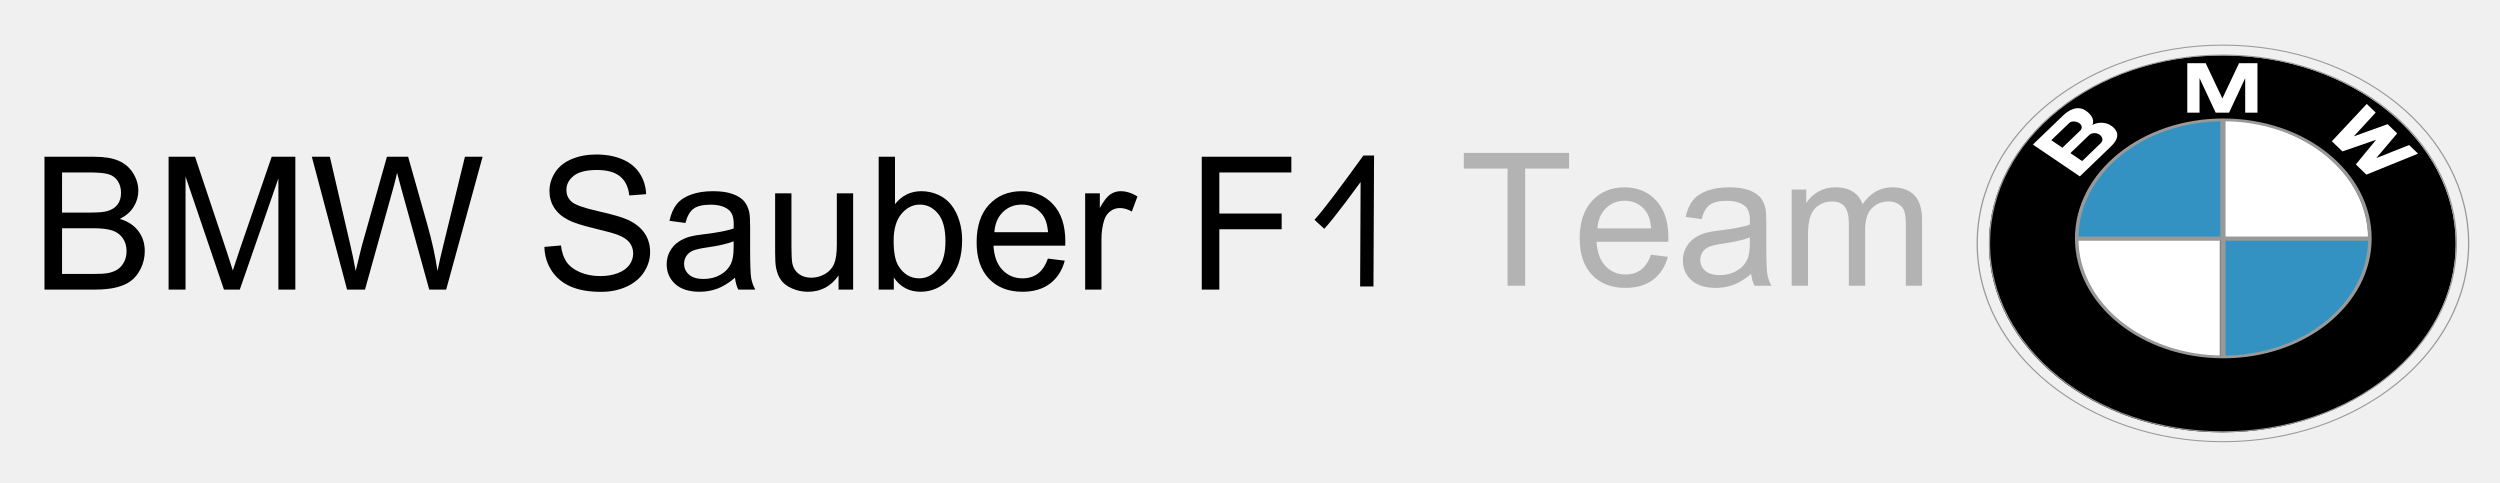
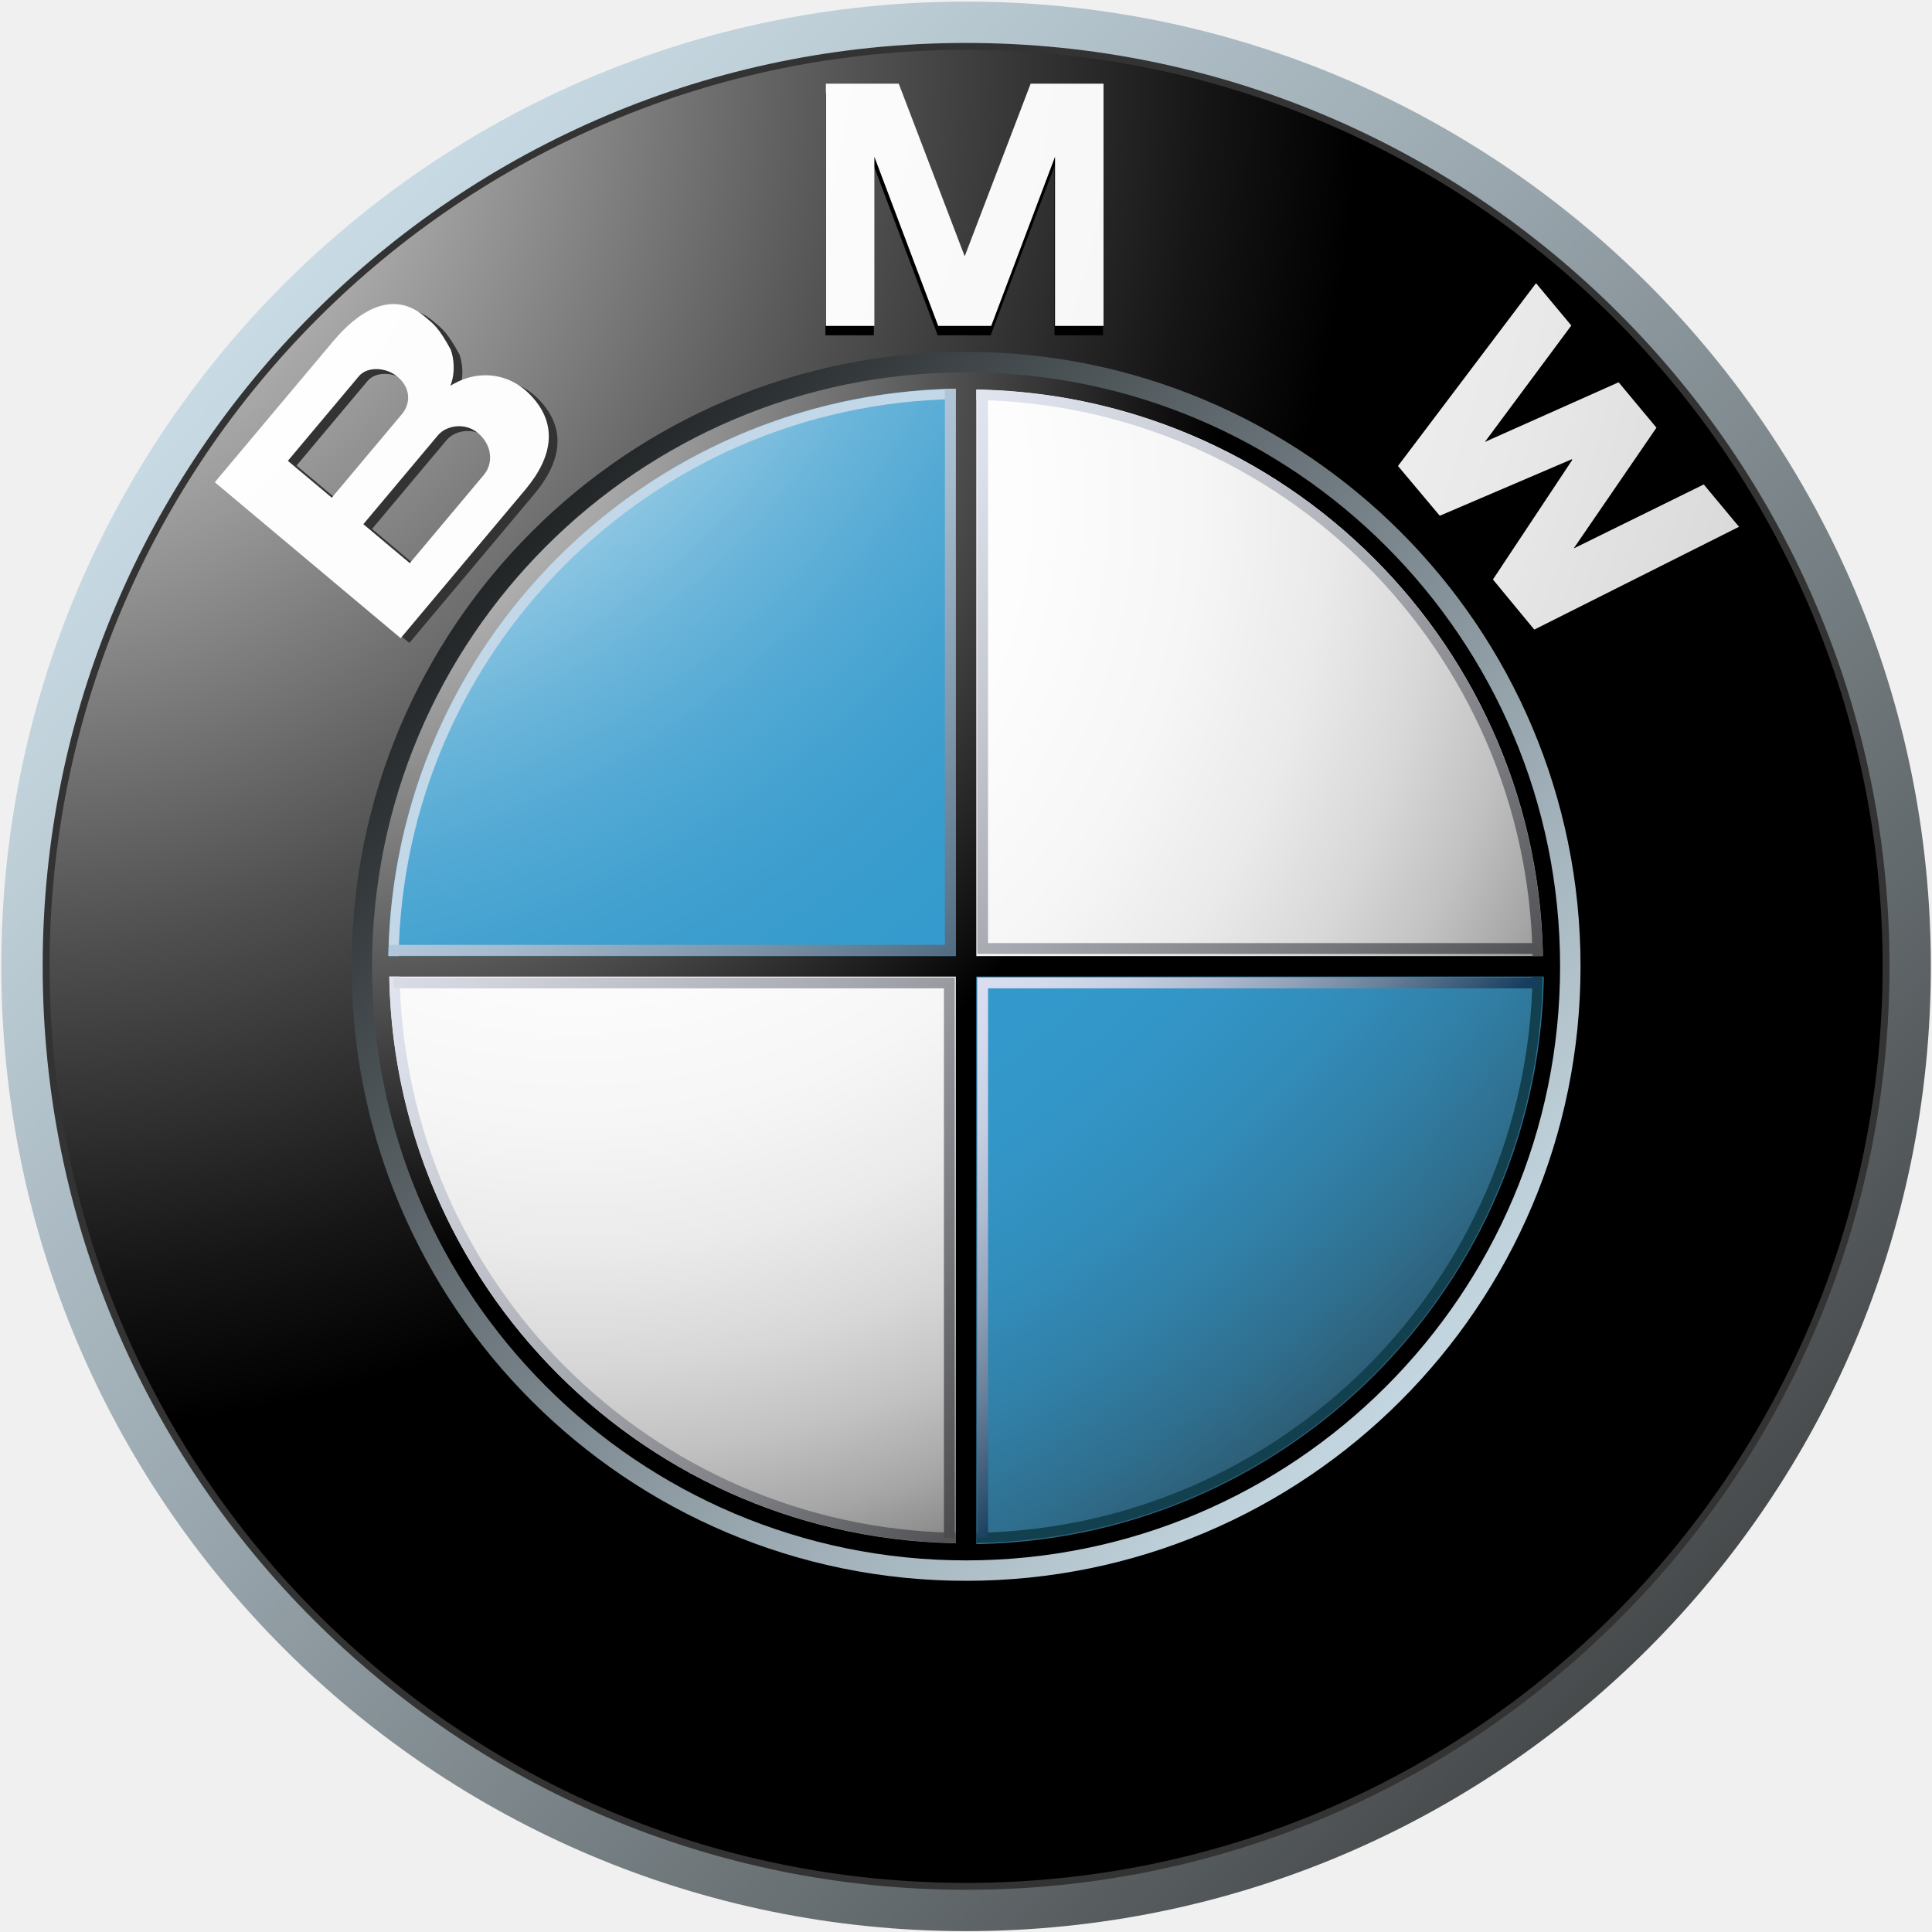
- <svg xmlns="http://www.w3.org/2000/svg" version="1.1" id="Layer_1" width="1295" height="250" viewBox="0 0 1295 250" overflow="visible" enable-background="new 0 0 564.012 564.001" xml:space="preserve" style="overflow:visible">
-   <defs id="defs3375">
-     <radialGradient id="XMLID_24_" cx="96.95" cy="111.318" r="259.673" gradientUnits="userSpaceOnUse">
-       <stop offset="0" style="stop-color:#E6E6E6" id="stop3131" />
-       <stop offset="0.104" style="stop-color:#D6D6D6" id="stop3133" />
-       <stop offset="0.307" style="stop-color:#ADADAD" id="stop3135" />
-       <stop offset="0.588" style="stop-color:#6C6C6C" id="stop3137" />
-       <stop offset="0.933" style="stop-color:#121212" id="stop3139" />
-       <stop offset="1" style="stop-color:#000000" id="stop3141" />
-     </radialGradient>
-     <radialGradient id="XMLID_25_" cx="167.975" cy="146.243" r="377.639" gradientUnits="userSpaceOnUse">
-       <stop offset="0" style="stop-color:#FFFFFF" id="stop3146" />
-       <stop offset="0.344" style="stop-color:#FDFDFD" id="stop3148" />
-       <stop offset="0.481" style="stop-color:#F6F6F6" id="stop3150" />
-       <stop offset="0.582" style="stop-color:#EAEAEA" id="stop3152" />
-       <stop offset="0.665" style="stop-color:#D8D8D8" id="stop3154" />
-       <stop offset="0.737" style="stop-color:#C2C2C2" id="stop3156" />
-       <stop offset="0.802" style="stop-color:#A6A6A6" id="stop3158" />
-       <stop offset="0.86" style="stop-color:#848484" id="stop3160" />
-       <stop offset="0.913" style="stop-color:#5F5F5F" id="stop3162" />
-       <stop offset="0.949" style="stop-color:#404040" id="stop3164" />
-       <stop offset="0.957" style="stop-color:#404040" id="stop3166" />
-       <stop offset="1" style="stop-color:#404040" id="stop3168" />
-       <stop offset="1" style="stop-color:#000000" id="stop3170" />
-     </radialGradient>
-     <radialGradient id="XMLID_28_" cx="100.497" cy="114.587" r="254.696" gradientUnits="userSpaceOnUse">
-       <stop offset="0" style="stop-color:#E6E6E6" id="stop3247" />
-       <stop offset="0.104" style="stop-color:#D6D6D6" id="stop3249" />
-       <stop offset="0.307" style="stop-color:#ADADAD" id="stop3251" />
-       <stop offset="0.588" style="stop-color:#6C6C6C" id="stop3253" />
-       <stop offset="0.933" style="stop-color:#121212" id="stop3255" />
-       <stop offset="1" style="stop-color:#000000" id="stop3257" />
-     </radialGradient>
-     <linearGradient id="XMLID_29_" gradientUnits="userSpaceOnUse" x1="248.609" y1="50.995" x2="496.988" y2="291.01">
-       <stop offset="0" style="stop-color:#F0F4FF" id="stop3262" />
-       <stop offset="0.109" style="stop-color:#EBEFF9" id="stop3264" />
-       <stop offset="0.247" style="stop-color:#DCE0EA" id="stop3266" />
-       <stop offset="0.403" style="stop-color:#C4C7CF" id="stop3268" />
-       <stop offset="0.57" style="stop-color:#A2A4AB" id="stop3270" />
-       <stop offset="0.747" style="stop-color:#76777C" id="stop3272" />
-       <stop offset="0.929" style="stop-color:#414243" id="stop3274" />
-       <stop offset="1" style="stop-color:#2B2B2B" id="stop3276" />
-     </linearGradient>
-     <linearGradient id="XMLID_30_" gradientUnits="userSpaceOnUse" x1="47.007" y1="253.638" x2="295.389" y2="493.657">
-       <stop offset="0" style="stop-color:#F0F4FF" id="stop3283" />
-       <stop offset="0.109" style="stop-color:#EBEFF9" id="stop3285" />
-       <stop offset="0.247" style="stop-color:#DCE0EA" id="stop3287" />
-       <stop offset="0.403" style="stop-color:#C4C7CF" id="stop3289" />
-       <stop offset="0.57" style="stop-color:#A2A4AB" id="stop3291" />
-       <stop offset="0.747" style="stop-color:#76777C" id="stop3293" />
-       <stop offset="0.929" style="stop-color:#414243" id="stop3295" />
-       <stop offset="1" style="stop-color:#2B2B2B" id="stop3297" />
-     </linearGradient>
-     <linearGradient id="XMLID_31_" gradientUnits="userSpaceOnUse" x1="167.169" y1="168.05" x2="295.966" y2="292.51">
-       <stop offset="0" style="stop-color:#C2D7E8" id="stop3304" />
-       <stop offset="0.134" style="stop-color:#BACFE1" id="stop3306" />
-       <stop offset="0.343" style="stop-color:#A4BACD" id="stop3308" />
-       <stop offset="0.6" style="stop-color:#8098AC" id="stop3310" />
-       <stop offset="0.894" style="stop-color:#4E697F" id="stop3312" />
-       <stop offset="1" style="stop-color:#3A566D" id="stop3314" />
-     </linearGradient>
-     <linearGradient id="XMLID_32_" gradientUnits="userSpaceOnUse" x1="102.664" y1="198.546" x2="348.549" y2="436.152">
-       <stop offset="0" style="stop-color:#F0F4FF" id="stop3319" />
-       <stop offset="0.097" style="stop-color:#E8EBF6" id="stop3321" />
-       <stop offset="0.257" style="stop-color:#D1D4DD" id="stop3323" />
-       <stop offset="0.459" style="stop-color:#ABAEB5" id="stop3325" />
-       <stop offset="0.695" style="stop-color:#78797D" id="stop3327" />
-       <stop offset="0.958" style="stop-color:#363637" id="stop3329" />
-       <stop offset="1" style="stop-color:#2B2B2B" id="stop3331" />
-     </linearGradient>
-     <linearGradient id="XMLID_33_" gradientUnits="userSpaceOnUse" x1="283.897" y1="286.685" x2="370.145" y2="370.029">
-       <stop offset="0" style="stop-color:#D9DEF0" id="stop3336" />
-       <stop offset="0.123" style="stop-color:#D4DAEC" id="stop3338" />
-       <stop offset="0.263" style="stop-color:#C7CFE2" id="stop3340" />
-       <stop offset="0.411" style="stop-color:#B0BCD1" id="stop3342" />
-       <stop offset="0.566" style="stop-color:#90A1B8" id="stop3344" />
-       <stop offset="0.725" style="stop-color:#677F99" id="stop3346" />
-       <stop offset="0.885" style="stop-color:#355674" id="stop3348" />
-       <stop offset="0.972" style="stop-color:#173D5D" id="stop3350" />
-     </linearGradient>
-     <linearGradient id="XMLID_34_" gradientUnits="userSpaceOnUse" x1="195.667" y1="108.37" x2="441.283" y2="345.716">
-       <stop offset="0" style="stop-color:#F0F4FF" id="stop3355" />
-       <stop offset="0.109" style="stop-color:#EBEFF9" id="stop3357" />
-       <stop offset="0.247" style="stop-color:#DCE0EA" id="stop3359" />
-       <stop offset="0.403" style="stop-color:#C4C7CF" id="stop3361" />
-       <stop offset="0.57" style="stop-color:#A2A4AB" id="stop3363" />
-       <stop offset="0.747" style="stop-color:#76777C" id="stop3365" />
-       <stop offset="0.929" style="stop-color:#414243" id="stop3367" />
-       <stop offset="1" style="stop-color:#2B2B2B" id="stop3369" />
-     </linearGradient>
-     <radialGradient gradientUnits="userSpaceOnUse" r="668.807" cy="3.091" cx="57.093" id="XMLID_26_">
-       <stop id="stop3177" style="stop-color:#FFFFFF" offset="0.169" />
-       <stop id="stop3179" style="stop-color:#E0EFF7" offset="0.196" />
-       <stop id="stop3181" style="stop-color:#B2D9EC" offset="0.241" />
-       <stop id="stop3183" style="stop-color:#8BC5E2" offset="0.287" />
-       <stop id="stop3185" style="stop-color:#6BB5DA" offset="0.335" />
-       <stop id="stop3187" style="stop-color:#52A9D4" offset="0.384" />
-       <stop id="stop3189" style="stop-color:#41A0CF" offset="0.436" />
-       <stop id="stop3191" style="stop-color:#369BCD" offset="0.491" />
-       <stop id="stop3193" style="stop-color:#3399CC" offset="0.556" />
-       <stop id="stop3195" style="stop-color:#3396C8" offset="0.606" />
-       <stop id="stop3197" style="stop-color:#328EBC" offset="0.655" />
-       <stop id="stop3199" style="stop-color:#3180A8" offset="0.705" />
-       <stop id="stop3201" style="stop-color:#2F6D8C" offset="0.754" />
-       <stop id="stop3203" style="stop-color:#2D5468" offset="0.803" />
-       <stop id="stop3205" style="stop-color:#2A373D" offset="0.851" />
-       <stop id="stop3207" style="stop-color:#292929" offset="0.871" />
-     </radialGradient>
-     <radialGradient gradientUnits="userSpaceOnUse" r="668.787" cy="3.091" cx="57.093" id="XMLID_27_">
-       <stop id="stop3212" style="stop-color:#FFFFFF" offset="0.169" />
-       <stop id="stop3214" style="stop-color:#E0EFF7" offset="0.196" />
-       <stop id="stop3216" style="stop-color:#B2D9EC" offset="0.241" />
-       <stop id="stop3218" style="stop-color:#8BC5E2" offset="0.287" />
-       <stop id="stop3220" style="stop-color:#6BB5DA" offset="0.335" />
-       <stop id="stop3222" style="stop-color:#52A9D4" offset="0.384" />
-       <stop id="stop3224" style="stop-color:#41A0CF" offset="0.436" />
-       <stop id="stop3226" style="stop-color:#369BCD" offset="0.491" />
-       <stop id="stop3228" style="stop-color:#3399CC" offset="0.556" />
-       <stop id="stop3230" style="stop-color:#3396C8" offset="0.606" />
-       <stop id="stop3232" style="stop-color:#328EBC" offset="0.655" />
-       <stop id="stop3234" style="stop-color:#3180A8" offset="0.705" />
-       <stop id="stop3236" style="stop-color:#2F6D8C" offset="0.754" />
-       <stop id="stop3238" style="stop-color:#2D5468" offset="0.803" />
-       <stop id="stop3240" style="stop-color:#2A373D" offset="0.851" />
-       <stop id="stop3242" style="stop-color:#292929" offset="0.871" />
-     </radialGradient>
-     <linearGradient id="XMLID_18_" gradientUnits="userSpaceOnUse" x1="-41.283" y1="-30.406" x2="557.075" y2="547.805">
-       <stop offset="0" style="stop-color:#DFF4FF" id="stop2991" />
-       <stop offset="0.098" style="stop-color:#D6EAF5" id="stop2993" />
-       <stop offset="0.268" style="stop-color:#BFD0D9" id="stop2995" />
-       <stop offset="0.488" style="stop-color:#98A5AC" id="stop2997" />
-       <stop offset="0.747" style="stop-color:#646B6E" id="stop2999" />
-       <stop offset="1" style="stop-color:#2B2B2B" id="stop3001" />
-     </linearGradient>
-     <radialGradient id="XMLID_19_" cx="-3.515" cy="18.651" r="400.654" gradientUnits="userSpaceOnUse">
-       <stop offset="0" style="stop-color:#FFFFFF" id="stop3008" />
-       <stop offset="0.306" style="stop-color:#A8A8A8" id="stop3010" />
-       <stop offset="0.646" style="stop-color:#4F4F4F" id="stop3012" />
-       <stop offset="0.885" style="stop-color:#161616" id="stop3014" />
-       <stop offset="1" style="stop-color:#000000" id="stop3016" />
-     </radialGradient>
-     <linearGradient id="XMLID_20_" gradientUnits="userSpaceOnUse" x1="-873.568" y1="18.338" x2="-492.475" y2="386.599" gradientTransform="matrix(-1,0,0,-1,-385.6592,499.3066)">
-       <stop offset="0" style="stop-color:#DFF4FF" id="stop3021" />
-       <stop offset="0.086" style="stop-color:#D6EAF5" id="stop3023" />
-       <stop offset="0.233" style="stop-color:#BED0D9" id="stop3025" />
-       <stop offset="0.424" style="stop-color:#96A4AC" id="stop3027" />
-       <stop offset="0.652" style="stop-color:#5F686D" id="stop3029" />
-       <stop offset="0.907" style="stop-color:#1A1D1E" id="stop3031" />
-       <stop offset="1" style="stop-color:#000000" id="stop3033" />
-     </linearGradient>
-     <radialGradient gradientUnits="userSpaceOnUse" r="963.534" cy="-22.434" cx="-75.566" id="XMLID_23_">
-       <stop id="stop3104" style="stop-color:#FFFFFF;fill-opacity:1.0;fill:url(#linearGradient5237)" offset="0" />
-       <stop id="stop3106" style="stop-color:#FDFDFD;fill-opacity:1.0;fill:url(#linearGradient5237)" offset="0.31" />
-       <stop id="stop3108" style="stop-color:#F6F6F6;fill-opacity:1.0;fill:url(#linearGradient5237)" offset="0.451" />
-       <stop id="stop3110" style="stop-color:#E9E9E9;fill-opacity:1.0;fill:url(#linearGradient5237)" offset="0.557" />
-       <stop id="stop3112" style="stop-color:#D7D7D7;fill-opacity:1.0;fill:url(#linearGradient5237)" offset="0.646" />
-       <stop id="stop3114" style="stop-color:#BFBFBF;fill-opacity:1.0;fill:url(#linearGradient5237)" offset="0.724" />
-       <stop id="stop3116" style="stop-color:#A2A2A2;fill-opacity:1.0;fill:url(#linearGradient5237)" offset="0.794" />
-       <stop id="stop3118" style="stop-color:#808080;fill-opacity:1.0;fill:url(#linearGradient5237)" offset="0.859" />
-       <stop id="stop3120" style="stop-color:#575757;fill-opacity:1.0;fill:url(#linearGradient5237)" offset="0.92" />
-       <stop id="stop3122" style="stop-color:#2B2B2B;fill-opacity:1.0;fill:url(#linearGradient5237)" offset="0.975" />
-       <stop id="stop3124" style="stop-color:#141414;fill-opacity:1.0;fill:url(#linearGradient5237)" offset="1" />
-     </radialGradient>
-   </defs>
-   <path style="fill:none;stroke:#000000;stroke-width:6.9;stroke-linecap:butt;stroke-linejoin:miter;stroke-miterlimit:4;stroke-opacity:1;stroke-dasharray:none" d="M 683.441,116.196 C 688.655,110.5 697.982,97.835 708,84 l 0.295,0 -0.295,64.392" id="path3952" />
-   <g id="g5578" transform="matrix(0.4478362,0,0,0.3617074,1026.836,23.93451)">
-     <path style="fill:#000000" id="path3005" d="m 547.545,283.043 c 0,149.063 -120.859,269.918 -269.924,269.918 -149.065,0 -269.912,-120.856 -269.912,-269.918 0,-149.07 120.848,-269.919 269.912,-269.919 149.064,0 269.924,120.849 269.924,269.919 z" />
-     <path style="fill:none;stroke:#999999;stroke-width:1.511;stroke-miterlimit:4;stroke-opacity:1;stroke-dasharray:none" id="path3003" d="m 278.303,-1.544 c -156.962,0 -284.215,127.135 -284.215,283.972 0,156.834 127.253,283.971 284.215,283.971 156.974,0 284.215,-127.136 284.215,-283.971 0,-156.836 -127.241,-283.972 -284.215,-283.972 z m 0,553.742 C 129.181,552.197 8.312,431.418 8.312,282.427 8.312,133.436 129.181,12.651 278.303,12.651 c 149.122,0 270.002,120.785 270.002,269.776 0,148.991 -120.88,269.77 -270.002,269.77 z" />
-     <g id="g5540">
-       <g style="fill:#ffffff;fill-opacity:1;stroke:none" id="g3049" transform="translate(-3.93499,0.3735)">
-         <radialGradient gradientUnits="userSpaceOnUse" r="962.696" cy="-22.151" cx="-75.465" id="XMLID_21_">
-           <stop id="stop3052" style="stop-color:#FFFFFF;fill-opacity:1.0;fill:url(#linearGradient5237)" offset="0" />
-           <stop id="stop3054" style="stop-color:#FDFDFD;fill-opacity:1.0;fill:url(#linearGradient5237)" offset="0.31" />
-           <stop id="stop3056" style="stop-color:#F6F6F6;fill-opacity:1.0;fill:url(#linearGradient5237)" offset="0.451" />
-           <stop id="stop3058" style="stop-color:#E9E9E9;fill-opacity:1.0;fill:url(#linearGradient5237)" offset="0.557" />
-           <stop id="stop3060" style="stop-color:#D7D7D7;fill-opacity:1.0;fill:url(#linearGradient5237)" offset="0.646" />
-           <stop id="stop3062" style="stop-color:#BFBFBF;fill-opacity:1.0;fill:url(#linearGradient5237)" offset="0.724" />
-           <stop id="stop3064" style="stop-color:#A2A2A2;fill-opacity:1.0;fill:url(#linearGradient5237)" offset="0.794" />
-           <stop id="stop3066" style="stop-color:#808080;fill-opacity:1.0;fill:url(#linearGradient5237)" offset="0.859" />
-           <stop id="stop3068" style="stop-color:#575757;fill-opacity:1.0;fill:url(#linearGradient5237)" offset="0.92" />
-           <stop id="stop3070" style="stop-color:#2B2B2B;fill-opacity:1.0;fill:url(#linearGradient5237)" offset="0.975" />
-           <stop id="stop3072" style="stop-color:#141414;fill-opacity:1.0;fill:url(#linearGradient5237)" offset="1" />
-         </radialGradient>
-         <polygon style="fill:#ffffff;fill-opacity:1;stroke:none" id="polygon3074" points="255.201,94.802 255.201,45.353 273.859,94.802 289.35,94.802 308.008,45.353 308.008,94.802 322.178,94.802 322.178,23.981 300.881,23.981 281.512,74.687 281.695,74.687 262.328,23.981 241.031,23.981 241.031,94.802 " />
-       </g>
-       <g style="fill:#ffffff;fill-opacity:1;stroke:none" id="g3076" transform="translate(-3.93499,0.3735)">
-         <radialGradient gradientUnits="userSpaceOnUse" r="962.794" cy="-22.15" cx="-75.515" id="XMLID_22_">
-           <stop id="stop3079" style="stop-color:#FFFFFF;fill-opacity:1.0;fill:url(#linearGradient5237)" offset="0" />
-           <stop id="stop3081" style="stop-color:#FDFDFD;fill-opacity:1.0;fill:url(#linearGradient5237)" offset="0.31" />
-           <stop id="stop3083" style="stop-color:#F6F6F6;fill-opacity:1.0;fill:url(#linearGradient5237)" offset="0.451" />
-           <stop id="stop3085" style="stop-color:#E9E9E9;fill-opacity:1.0;fill:url(#linearGradient5237)" offset="0.557" />
-           <stop id="stop3087" style="stop-color:#D7D7D7;fill-opacity:1.0;fill:url(#linearGradient5237)" offset="0.646" />
-           <stop id="stop3089" style="stop-color:#BFBFBF;fill-opacity:1.0;fill:url(#linearGradient5237)" offset="0.724" />
-           <stop id="stop3091" style="stop-color:#A2A2A2;fill-opacity:1.0;fill:url(#linearGradient5237)" offset="0.794" />
-           <stop id="stop3093" style="stop-color:#808080;fill-opacity:1.0;fill:url(#linearGradient5237)" offset="0.859" />
-           <stop id="stop3095" style="stop-color:#575757;fill-opacity:1.0;fill:url(#linearGradient5237)" offset="0.92" />
-           <stop id="stop3097" style="stop-color:#2B2B2B;fill-opacity:1.0;fill:url(#linearGradient5237)" offset="0.975" />
-           <stop id="stop3099" style="stop-color:#141414;fill-opacity:1.0;fill:url(#linearGradient5237)" offset="1" />
-         </radialGradient>
-         <polygon style="fill:#ffffff;fill-opacity:1;stroke:none" id="polygon3101" points="458.918,94.677 433.652,128.704 472.744,111.267 483.807,124.544 459.607,159.845 497.633,141.136 507.938,153.511 448.098,183.562 436.004,168.915 459.205,133.94 459.068,133.763 420.467,150.286 408.248,135.735 448.604,82.306 " />
-       </g>
-       <path style="fill:#ffffff;fill-opacity:1;stroke:none" id="path3126" d="m 150.108,114.746 c -5.691,-5.537 -14.504,-7.207 -22.766,-2.082 3.085,-8.284 -2.519,-16.042 -7.652,-20.345 -9.512,-7.975 -19.508,-1.166 -26.645,7.361 l -34.572,41.182 54.332,45.582 36.443,-43.432 c 8.319,-9.926 9.614,-19.758 0.86,-28.266 z m -70.281,19.861 20.758,-24.732 c 2.398,-2.869 7.836,-2.754 11.336,0.176 3.844,3.23 3.855,7.805 1.262,10.873 l -20.516,24.459 z m 57.281,4.114 -21.641,25.789 -13.574,-11.389 21.813,-25.996 c 2.467,-2.93 7.951,-3.785 11.658,-0.676 4.199,3.516 4.611,8.848 1.744,12.272 z" />
-     </g>
-     <g id="g5571">
-       <path style="fill:#3392c2;fill-opacity:1" id="path3209" d="m 108.063,274.236 h 168.904 V 105.332 c -93.287,0 -168.904,75.617 -168.904,168.904 z" />
-       <path style="fill:#3392c2;fill-opacity:1" id="path3244" d="m 279.637,276.97 v 168.904 c 93.287,0 168.904,-75.629 168.904,-168.904 h -168.904 z" />
-       <path style="fill:#ffffff;fill-opacity:1;stroke:#999999;stroke-width:1.003;stroke-opacity:1" id="path3244-4" d="M 277.738,275.902 V 105.94 c 93.287,0 168.904,76.103 168.904,169.962 h -168.904 z" />
-       <path style="fill:#ffffff;fill-opacity:1;stroke:#999999;stroke-opacity:1" id="path3244-9" d="M 275.042,274.549 V 444.453 c -91.184,0 -165.096,-76.077 -165.096,-169.904 h 165.096 z" />
-       <polygon points="452.309,279.001 285,279.001 285,111.692 279.012,111.692 279.012,279.001 111.703,279.001 111.703,284.993 279.012,284.993 279.012,452.306 285,452.306 285,284.993 452.309,284.993 " id="polygon3259" style="fill:#999999;stroke:none" transform="translate(-3.65032,-6.433471)" />
-     </g>
-     <path style="fill:none;stroke:#999999;stroke-width:4;stroke-miterlimit:4;stroke-opacity:1;stroke-dasharray:none" id="path3172" d="m 109.156,275.221 c 0,-93.741 75.928,-169.736 169.594,-169.736 93.667,0 169.605,75.996 169.605,169.736 0,93.74 -75.94,169.736 -169.605,169.736 -93.666,0 -169.594,-75.995 -169.594,-169.736 z" />
-   </g>
-   <g style="font-size:96.11px;font-style:normal;font-weight:normal;line-height:125%;letter-spacing:0px;word-spacing:0px;fill:#000000;fill-opacity:1;stroke:none;overflow:visible;font-family:Sans" id="text3347-0" transform="translate(-10,0)">
-     <path d="m 33.039,150 0,-68.797 25.811,0 c 5.256,6.9e-5 9.472,0.696 12.647,2.088 3.175,1.392 5.663,3.535 7.462,6.429 1.799,2.894 2.698,5.921 2.698,9.081 -5.5e-5,2.941 -0.798,5.71 -2.393,8.306 -1.596,2.597 -4.005,4.693 -7.227,6.288 4.161,1.22 7.36,3.301 9.597,6.242 2.237,2.941 3.355,6.414 3.355,10.418 -5.9e-5,3.222 -0.681,6.218 -2.041,8.987 -1.361,2.769 -3.043,4.904 -5.045,6.406 -2.002,1.502 -4.513,2.636 -7.532,3.402 C 67.352,149.617 63.652,150 59.272,150 z m 9.104,-39.889 14.876,0 c 4.036,4e-5 6.93,-0.266 8.682,-0.798 2.315,-0.688 4.059,-1.83 5.233,-3.426 1.173,-1.596 1.76,-3.598 1.76,-6.007 -4.7e-5,-2.284 -0.548,-4.294 -1.643,-6.03 C 69.956,92.113 68.392,90.925 66.359,90.283 64.325,89.642 60.837,89.321 55.894,89.321 l -13.75,0 z m 0,31.771 17.129,0 c 2.941,1e-5 5.006,-0.109 6.195,-0.329 2.096,-0.375 3.848,-1.001 5.256,-1.877 1.408,-0.876 2.565,-2.151 3.473,-3.825 0.907,-1.674 1.361,-3.606 1.361,-5.796 -4.9e-5,-2.565 -0.657,-4.795 -1.971,-6.687 -1.314,-1.893 -3.136,-3.222 -5.467,-3.989 -2.331,-0.766 -5.686,-1.15 -10.066,-1.15 l -15.909,0 z" id="path8045" />
-     <path d="m 97.332,150 0,-68.797 13.703,0 16.284,48.712 c 1.502,4.536 2.597,7.931 3.285,10.184 0.782,-2.503 2.002,-6.179 3.66,-11.028 l 16.472,-47.867 12.248,0 0,68.797 -8.776,0 0,-57.582 L 134.218,150 l -8.213,0 -19.898,-58.567 0,58.567 z" id="path8047" />
-     <path d="m 189.781,150 -18.255,-68.797 9.339,0 10.465,45.098 c 1.126,4.724 2.096,9.417 2.91,14.079 1.752,-7.352 2.784,-11.591 3.097,-12.718 l 13.093,-46.459 10.981,0 9.855,34.821 c 2.472,8.635 4.255,16.754 5.35,24.356 0.876,-4.349 2.018,-9.339 3.426,-14.97 l 10.794,-44.207 9.151,0 L 241.121,150 l -8.776,0 -14.501,-52.419 c -1.22,-4.38 -1.94,-7.071 -2.159,-8.072 -0.72,3.16 -1.392,5.851 -2.018,8.072 L 199.073,150 z" id="path8049" />
-     <path d="m 291.992,127.897 8.588,-0.751 c 0.407,3.441 1.353,6.265 2.839,8.471 1.486,2.206 3.793,3.989 6.922,5.35 3.129,1.361 6.648,2.041 10.559,2.041 3.473,1e-5 6.539,-0.516 9.198,-1.549 2.659,-1.032 4.638,-2.448 5.936,-4.247 1.298,-1.799 1.947,-3.762 1.948,-5.89 -5e-5,-2.159 -0.626,-4.044 -1.877,-5.655 -1.251,-1.611 -3.316,-2.964 -6.195,-4.059 -1.846,-0.72 -5.929,-1.838 -12.248,-3.355 -6.32,-1.517 -10.747,-2.949 -13.281,-4.294 -3.285,-1.721 -5.733,-3.856 -7.344,-6.406 -1.611,-2.55 -2.417,-5.405 -2.417,-8.564 -10e-6,-3.473 0.985,-6.719 2.957,-9.738 1.971,-3.019 4.849,-5.311 8.635,-6.875 3.786,-1.564 7.994,-2.346 12.624,-2.346 5.1,7e-5 9.597,0.821 13.492,2.464 3.895,1.643 6.891,4.059 8.987,7.25 2.096,3.191 3.222,6.805 3.379,10.841 l -8.729,0.657 c -0.469,-4.349 -2.057,-7.634 -4.763,-9.855 -2.706,-2.221 -6.703,-3.332 -11.99,-3.332 -5.506,6.2e-5 -9.519,1.009 -12.037,3.027 -2.519,2.018 -3.778,4.45 -3.778,7.297 -2e-5,2.472 0.892,4.505 2.675,6.101 1.752,1.596 6.328,3.23 13.727,4.904 7.399,1.674 12.475,3.136 15.228,4.388 4.005,1.846 6.961,4.185 8.87,7.016 1.908,2.831 2.863,6.093 2.863,9.785 -6e-5,3.66 -1.048,7.11 -3.144,10.348 -2.096,3.238 -5.107,5.757 -9.034,7.556 -3.926,1.799 -8.346,2.698 -13.257,2.698 -6.226,0 -11.443,-0.907 -15.651,-2.722 -4.208,-1.815 -7.509,-4.544 -9.902,-8.189 -2.393,-3.645 -3.653,-7.767 -3.778,-12.366 z" id="path8051" />
-     <path d="m 390.73,143.852 c -3.129,2.659 -6.14,4.536 -9.034,5.631 -2.894,1.095 -5.999,1.643 -9.315,1.643 -5.475,0 -9.683,-1.337 -12.624,-4.012 -2.941,-2.675 -4.411,-6.093 -4.411,-10.254 0,-2.44 0.555,-4.669 1.666,-6.687 1.111,-2.018 2.565,-3.637 4.364,-4.857 1.799,-1.22 3.825,-2.143 6.077,-2.769 1.658,-0.438 4.161,-0.86 7.509,-1.267 6.82,-0.813 11.842,-1.783 15.064,-2.91 0.031,-1.158 0.047,-1.893 0.047,-2.206 -4e-5,-3.441 -0.798,-5.866 -2.393,-7.274 -2.159,-1.908 -5.366,-2.863 -9.62,-2.863 -3.973,5e-5 -6.906,0.696 -8.799,2.088 -1.893,1.392 -3.293,3.856 -4.2,7.391 l -8.259,-1.126 c 0.751,-3.535 1.987,-6.39 3.707,-8.565 1.721,-2.174 4.208,-3.848 7.462,-5.021 3.254,-1.173 7.024,-1.76 11.31,-1.76 4.255,5.1e-5 7.712,0.501 10.371,1.502 2.659,1.001 4.615,2.26 5.866,3.778 1.251,1.517 2.127,3.434 2.628,5.749 0.282,1.439 0.422,4.036 0.422,7.79 l 0,11.263 c -5e-5,7.853 0.18,12.819 0.54,14.9 0.36,2.081 1.071,4.075 2.135,5.983 l -8.823,0 c -0.876,-1.752 -1.439,-3.801 -1.689,-6.148 z M 390.026,124.987 c -3.066,1.251 -7.665,2.315 -13.797,3.191 -3.473,0.501 -5.929,1.064 -7.368,1.689 -1.439,0.626 -2.55,1.541 -3.332,2.745 -0.782,1.205 -1.173,2.542 -1.173,4.012 -1e-5,2.253 0.853,4.13 2.558,5.631 1.705,1.502 4.2,2.253 7.485,2.253 3.254,1e-5 6.148,-0.712 8.682,-2.135 2.534,-1.423 4.396,-3.371 5.585,-5.843 0.907,-1.908 1.361,-4.724 1.361,-8.447 z" id="path8053" />
-     <path d="m 444.369,150 0,-7.321 c -3.879,5.631 -9.151,8.447 -15.815,8.447 -2.941,0 -5.686,-0.563 -8.236,-1.689 -2.55,-1.126 -4.443,-2.542 -5.678,-4.247 -1.236,-1.705 -2.104,-3.793 -2.605,-6.265 -0.344,-1.658 -0.516,-4.286 -0.516,-7.884 l 0,-30.879 8.447,0 0,27.641 c -10e-6,4.411 0.172,7.383 0.516,8.916 0.532,2.221 1.658,3.965 3.379,5.233 1.721,1.267 3.848,1.901 6.382,1.901 2.534,0 4.912,-0.649 7.133,-1.948 2.221,-1.298 3.793,-3.066 4.716,-5.303 0.923,-2.237 1.384,-5.483 1.384,-9.738 l 0,-26.702 8.447,0 0,49.838 z" id="path8055" />
-     <path d="m 472.996,150 -7.837,0 0,-68.797 8.447,0 0,24.544 c 3.567,-4.474 8.119,-6.711 13.656,-6.711 3.066,5.1e-5 5.968,0.618 8.705,1.854 2.737,1.236 4.99,2.972 6.758,5.209 1.768,2.237 3.152,4.935 4.153,8.095 1.001,3.16 1.502,6.539 1.502,10.137 -5e-5,8.541 -2.112,15.142 -6.335,19.804 -4.224,4.662 -9.292,6.992 -15.205,6.992 -5.882,0 -10.496,-2.456 -13.844,-7.368 z m -0.094,-25.295 c -2e-5,5.976 0.813,10.293 2.44,12.952 2.659,4.349 6.257,6.523 10.794,6.523 3.692,1e-5 6.883,-1.603 9.573,-4.81 2.691,-3.207 4.036,-7.986 4.036,-14.337 -4e-5,-6.507 -1.291,-11.31 -3.872,-14.407 -2.581,-3.097 -5.702,-4.646 -9.362,-4.646 -3.692,4e-5 -6.883,1.603 -9.573,4.81 -2.691,3.207 -4.036,7.845 -4.036,13.914 z" id="path8057" />
-     <path d="m 552.822,133.95 8.729,1.079 c -1.377,5.1 -3.926,9.057 -7.649,11.873 -3.723,2.816 -8.478,4.224 -14.266,4.224 -7.29,0 -13.07,-2.245 -17.34,-6.734 -4.271,-4.49 -6.406,-10.786 -6.406,-18.889 0,-8.385 2.159,-14.892 6.476,-19.522 4.317,-4.63 9.918,-6.945 16.8,-6.945 6.664,5.1e-5 12.108,2.268 16.331,6.805 4.224,4.536 6.335,10.919 6.335,19.147 -5e-5,0.501 -0.016,1.251 -0.047,2.253 l -37.168,0 c 0.313,5.475 1.861,9.667 4.646,12.577 2.784,2.91 6.257,4.364 10.418,4.364 3.097,1e-5 5.741,-0.813 7.931,-2.44 2.19,-1.627 3.926,-4.224 5.209,-7.79 z m -27.735,-13.656 27.829,0 c -0.375,-4.192 -1.439,-7.336 -3.191,-9.433 -2.691,-3.254 -6.179,-4.881 -10.465,-4.881 -3.879,4e-5 -7.141,1.298 -9.785,3.895 -2.644,2.597 -4.106,6.069 -4.388,10.418 z" id="path8059" />
-     <path d="m 572.109,150 0,-49.838 7.602,0 0,7.556 c 1.94,-3.535 3.731,-5.866 5.373,-6.992 1.642,-1.126 3.449,-1.689 5.42,-1.689 2.847,5.1e-5 5.741,0.907 8.682,2.722 l -2.91,7.837 c -2.065,-1.22 -4.13,-1.83 -6.195,-1.83 -1.846,4e-5 -3.504,0.555 -4.974,1.666 -1.47,1.111 -2.519,2.652 -3.144,4.622 -0.939,3.003 -1.408,6.288 -1.408,9.855 l 0,26.092 z" id="path8061" />
-     <path d="m 632.507,150 0,-68.797 46.413,0 0,8.119 -37.308,0 0,21.306 32.287,0 0,8.119 -32.287,0 0,31.255 z" id="path8063" />
-   </g>
-   <g style="font-size:96.11px;font-style:normal;font-weight:normal;line-height:125%;letter-spacing:0px;word-spacing:0px;fill:#b3b3b3;fill-opacity:1;stroke:none;overflow:visible;font-family:Sans" id="text3347-0-4" transform="translate(-36,0)">
-     <path d="m 816.919,148 0,-60.679 -22.667,0 0,-8.119 54.531,0 0,8.119 -22.76,0 0,60.679 z" id="path8066" />
-     <path d="m 891.207,131.95 8.729,1.079 c -1.377,5.1 -3.926,9.057 -7.649,11.873 -3.723,2.816 -8.478,4.224 -14.266,4.224 -7.29,0 -13.07,-2.245 -17.34,-6.734 -4.271,-4.49 -6.406,-10.786 -6.406,-18.889 0,-8.385 2.159,-14.892 6.476,-19.522 4.317,-4.63 9.918,-6.945 16.8,-6.945 6.664,5e-5 12.108,2.268 16.331,6.805 4.224,4.536 6.335,10.919 6.335,19.147 -5e-5,0.501 -0.016,1.251 -0.047,2.253 l -37.168,0 c 0.313,5.475 1.861,9.667 4.646,12.577 2.784,2.91 6.257,4.364 10.418,4.364 3.097,0 5.741,-0.813 7.931,-2.44 2.19,-1.627 3.926,-4.224 5.209,-7.79 z m -27.735,-13.656 27.829,0 c -0.375,-4.192 -1.439,-7.336 -3.191,-9.433 -2.691,-3.254 -6.179,-4.881 -10.465,-4.881 -3.879,5e-5 -7.141,1.298 -9.785,3.895 -2.644,2.597 -4.106,6.069 -4.388,10.418 z" id="path8068" />
-     <path d="m 943.11,141.852 c -3.129,2.659 -6.14,4.536 -9.034,5.631 -2.894,1.095 -5.999,1.643 -9.315,1.643 -5.475,0 -9.683,-1.337 -12.624,-4.012 -2.941,-2.675 -4.411,-6.093 -4.411,-10.254 0,-2.44 0.555,-4.669 1.666,-6.687 1.111,-2.018 2.565,-3.637 4.364,-4.857 1.799,-1.22 3.825,-2.143 6.077,-2.769 1.658,-0.438 4.161,-0.86 7.509,-1.267 6.82,-0.813 11.842,-1.783 15.064,-2.91 0.031,-1.158 0.047,-1.893 0.047,-2.206 -4e-5,-3.441 -0.798,-5.866 -2.393,-7.274 -2.159,-1.908 -5.366,-2.863 -9.62,-2.863 -3.973,4e-5 -6.906,0.696 -8.799,2.088 -1.893,1.392 -3.293,3.856 -4.2,7.391 l -8.259,-1.126 c 0.751,-3.535 1.987,-6.39 3.707,-8.564 1.721,-2.174 4.208,-3.848 7.462,-5.021 3.254,-1.173 7.024,-1.76 11.31,-1.76 4.255,5e-5 7.712,0.501 10.371,1.502 2.659,1.001 4.615,2.26 5.866,3.778 1.251,1.517 2.127,3.434 2.628,5.749 0.282,1.439 0.422,4.036 0.422,7.79 l 0,11.263 c -5e-5,7.853 0.18,12.819 0.54,14.9 0.36,2.081 1.071,4.075 2.135,5.983 l -8.823,0 c -0.876,-1.752 -1.439,-3.801 -1.689,-6.148 z m -0.704,-18.865 c -3.066,1.251 -7.665,2.315 -13.797,3.191 -3.473,0.501 -5.929,1.064 -7.368,1.689 -1.439,0.626 -2.55,1.541 -3.332,2.745 -0.782,1.205 -1.173,2.542 -1.173,4.012 -10e-6,2.253 0.853,4.13 2.558,5.631 1.705,1.502 4.2,2.253 7.485,2.253 3.254,1e-5 6.148,-0.712 8.682,-2.135 2.534,-1.423 4.396,-3.371 5.585,-5.843 0.907,-1.908 1.361,-4.724 1.361,-8.447 z" id="path8070" />
-     <path d="m 964.088,148 0,-49.838 7.556,0 0,6.992 c 1.564,-2.44 3.645,-4.403 6.242,-5.89 2.597,-1.486 5.553,-2.229 8.87,-2.229 3.692,5e-5 6.719,0.767 9.081,2.3 2.362,1.533 4.028,3.676 4.998,6.429 3.942,-5.819 9.073,-8.729 15.393,-8.729 4.943,5e-5 8.744,1.369 11.404,4.106 2.659,2.738 3.989,6.953 3.989,12.647 l 0,34.211 -8.4,0 0,-31.395 c -10e-5,-3.379 -0.274,-5.811 -0.821,-7.297 -0.548,-1.486 -1.541,-2.683 -2.98,-3.59 -1.439,-0.907 -3.129,-1.361 -5.068,-1.361 -3.504,5e-5 -6.414,1.165 -8.729,3.496 -2.315,2.331 -3.473,6.062 -3.473,11.193 l 0,28.955 -8.447,0 0,-32.381 c -3e-5,-3.754 -0.688,-6.57 -2.065,-8.447 -1.377,-1.877 -3.629,-2.816 -6.758,-2.816 -2.378,5e-5 -4.576,0.626 -6.593,1.877 -2.018,1.251 -3.481,3.082 -4.388,5.491 -0.907,2.409 -1.361,5.882 -1.361,10.418 l 0,25.858 z" id="path8072" />
-   </g>
-   <text x="589.819" y="-44.91" id="text2766" xml:space="preserve" style="font-size:1.576px;font-style:normal;font-variant:normal;font-weight:normal;font-stretch:normal;text-align:start;line-height:100%;writing-mode:lr-tb;text-anchor:start;fill:#000000;fill-opacity:1;stroke:none;font-family:Arial Black;-inkscape-font-specification:Arial Black">
-     <tspan x="589.819" y="-44.91" id="tspan2768" />
-   </text>
+ <svg xmlns="http://www.w3.org/2000/svg" xmlns:xlink="http://www.w3.org/1999/xlink" height="1015" viewBox="-.68 -.847 1015 1015" width="1015">
+   <linearGradient id="a" gradientUnits="userSpaceOnUse" x1="-74.197" x2="1001.25" y1="-54.648" y2="984.588">
+     <stop offset="0" stop-color="#dff4ff" />
+     <stop offset=".098" stop-color="#d6eaf5" />
+     <stop offset=".268" stop-color="#bfd0d9" />
+     <stop offset=".488" stop-color="#98a5ac" />
+     <stop offset=".747" stop-color="#646b6e" />
+     <stop offset="1" stop-color="#2b2b2b" />
+   </linearGradient>
+   <radialGradient id="b" cx="-6.317" cy="33.522" gradientUnits="userSpaceOnUse" r="720.108">
+     <stop offset="0" stop-color="#fff" />
+     <stop offset=".306" stop-color="#a8a8a8" />
+     <stop offset=".646" stop-color="#4f4f4f" />
+     <stop offset=".885" stop-color="#161616" />
+     <stop offset="1" />
+   </radialGradient>
+   <linearGradient id="c" gradientTransform="matrix(-1 0 0 -1 930.9756 1169.306)" gradientUnits="userSpaceOnUse" x1="54.041" x2="738.989" y1="304.847" y2="966.733">
+     <stop offset="0" stop-color="#dff4ff" />
+     <stop offset=".086" stop-color="#d6eaf5" />
+     <stop offset=".233" stop-color="#bed0d9" />
+     <stop offset=".424" stop-color="#96a4ac" />
+     <stop offset=".652" stop-color="#5f686d" />
+     <stop offset=".907" stop-color="#1a1d1e" />
+     <stop offset="1" />
+   </linearGradient>
+   <linearGradient id="d">
+     <stop offset="0" stop-color="#fff" />
+     <stop offset=".31" stop-color="#fdfdfd" />
+     <stop offset=".451" stop-color="#f6f6f6" />
+     <stop offset=".557" stop-color="#e9e9e9" />
+     <stop offset=".646" stop-color="#d7d7d7" />
+     <stop offset=".724" stop-color="#bfbfbf" />
+     <stop offset=".794" stop-color="#a2a2a2" />
+     <stop offset=".859" stop-color="#808080" />
+     <stop offset=".92" stop-color="#575757" />
+     <stop offset=".975" stop-color="#2b2b2b" />
+     <stop offset="1" stop-color="#141414" />
+   </linearGradient>
+   <radialGradient id="e" cx="-135.647" cy="-39.812" gradientUnits="userSpaceOnUse" r="1730.313" xlink:href="#d" />
+   <radialGradient id="f" cx="-135.723" cy="-39.812" gradientUnits="userSpaceOnUse" r="1730.461" xlink:href="#d" />
+   <radialGradient id="g" cx="-135.817" cy="-40.32" gradientUnits="userSpaceOnUse" r="1731.787" xlink:href="#d" />
+   <linearGradient id="h">
+     <stop offset="0" stop-color="#e6e6e6" />
+     <stop offset=".104" stop-color="#d6d6d6" />
+     <stop offset=".307" stop-color="#adadad" />
+     <stop offset=".588" stop-color="#6c6c6c" />
+     <stop offset=".933" stop-color="#121212" />
+     <stop offset="1" />
+   </linearGradient>
+   <radialGradient id="i" cx="174.253" cy="200.075" gradientUnits="userSpaceOnUse" r="466.718" xlink:href="#h" />
+   <radialGradient id="j" cx="301.906" cy="262.848" gradientUnits="userSpaceOnUse" r="678.742">
+     <stop offset="0" stop-color="#fff" />
+     <stop offset=".344" stop-color="#fdfdfd" />
+     <stop offset=".481" stop-color="#f6f6f6" />
+     <stop offset=".582" stop-color="#eaeaea" />
+     <stop offset=".665" stop-color="#d8d8d8" />
+     <stop offset=".737" stop-color="#c2c2c2" />
+     <stop offset=".802" stop-color="#a6a6a6" />
+     <stop offset=".86" stop-color="#848484" />
+     <stop offset=".913" stop-color="#5f5f5f" />
+     <stop offset=".949" stop-color="#404040" />
+     <stop offset=".957" stop-color="#404040" />
+     <stop offset="1" stop-color="#404040" />
+     <stop offset="1" />
+   </radialGradient>
+   <linearGradient id="k">
+     <stop offset=".169" stop-color="#fff" />
+     <stop offset=".196" stop-color="#e0eff7" />
+     <stop offset=".241" stop-color="#b2d9ec" />
+     <stop offset=".287" stop-color="#8bc5e2" />
+     <stop offset=".335" stop-color="#6bb5da" />
+     <stop offset=".384" stop-color="#52a9d4" />
+     <stop offset=".436" stop-color="#41a0cf" />
+     <stop offset=".491" stop-color="#369bcd" />
+     <stop offset=".556" stop-color="#39c" />
+     <stop offset=".606" stop-color="#3396c8" />
+     <stop offset=".655" stop-color="#328ebc" />
+     <stop offset=".705" stop-color="#3180a8" />
+     <stop offset=".754" stop-color="#2f6d8c" />
+     <stop offset=".803" stop-color="#2d5468" />
+     <stop offset=".851" stop-color="#2a373d" />
+     <stop offset=".871" stop-color="#292929" />
+   </linearGradient>
+   <radialGradient id="l" cx="102.618" cy="5.56" gradientUnits="userSpaceOnUse" r="1202.06" xlink:href="#k" />
+   <radialGradient id="m" cx="102.618" cy="5.551" gradientUnits="userSpaceOnUse" r="1202.037" xlink:href="#k" />
+   <radialGradient id="n" cx="180.627" cy="205.954" gradientUnits="userSpaceOnUse" r="457.773" xlink:href="#h" />
+   <linearGradient id="o">
+     <stop offset="0" stop-color="#f0f4ff" />
+     <stop offset=".109" stop-color="#ebeff9" />
+     <stop offset=".247" stop-color="#dce0ea" />
+     <stop offset=".403" stop-color="#c4c7cf" />
+     <stop offset=".57" stop-color="#a2a4ab" />
+     <stop offset=".747" stop-color="#76777c" />
+     <stop offset=".929" stop-color="#414243" />
+     <stop offset="1" stop-color="#2b2b2b" />
+   </linearGradient>
+   <linearGradient id="p" gradientUnits="userSpaceOnUse" x1="446.835" x2="893.254" xlink:href="#o" y1="91.655" y2="523.042" />
+   <linearGradient id="q" gradientUnits="userSpaceOnUse" x1="84.488" x2="530.914" xlink:href="#o" y1="455.87" y2="887.265" />
+   <linearGradient id="r" gradientUnits="userSpaceOnUse" x1="300.459" x2="531.948" y1="302.041" y2="525.736">
+     <stop offset="0" stop-color="#c2d7e8" />
+     <stop offset=".134" stop-color="#bacfe1" />
+     <stop offset=".343" stop-color="#a4bacd" />
+     <stop offset=".6" stop-color="#8098ac" />
+     <stop offset=".894" stop-color="#4e697f" />
+     <stop offset="1" stop-color="#3a566d" />
+   </linearGradient>
+   <linearGradient id="s" gradientUnits="userSpaceOnUse" x1="184.524" x2="626.457" y1="356.854" y2="783.908">
+     <stop offset="0" stop-color="#f0f4ff" />
+     <stop offset=".097" stop-color="#e8ebf6" />
+     <stop offset=".257" stop-color="#d1d4dd" />
+     <stop offset=".459" stop-color="#abaeb5" />
+     <stop offset=".695" stop-color="#78797d" />
+     <stop offset=".958" stop-color="#363637" />
+     <stop offset="1" stop-color="#2b2b2b" />
+   </linearGradient>
+   <linearGradient id="t" gradientUnits="userSpaceOnUse" x1="510.257" x2="665.275" y1="515.267" y2="665.066">
+     <stop offset="0" stop-color="#d9def0" />
+     <stop offset=".123" stop-color="#d4daec" />
+     <stop offset=".263" stop-color="#c7cfe2" />
+     <stop offset=".411" stop-color="#b0bcd1" />
+     <stop offset=".566" stop-color="#90a1b8" />
+     <stop offset=".725" stop-color="#677f99" />
+     <stop offset=".885" stop-color="#355674" />
+     <stop offset=".972" stop-color="#173d5d" />
+   </linearGradient>
+   <linearGradient id="u" gradientUnits="userSpaceOnUse" x1="351.678" x2="793.132" xlink:href="#o" y1="194.776" y2="621.366" />
+   <path d="m506.86 0c-279.92 0-506.86 226.918-506.86 506.848 0 279.926 226.94 506.848 506.86 506.848 279.94 0 506.857-226.922 506.857-506.848.001-279.93-226.916-506.848-506.857-506.848zm0 988.352c-265.939 0-481.495-215.574-481.495-481.504 0-265.927 215.556-481.512 481.495-481.512 265.937 0 481.511 215.584 481.511 481.512 0 265.93-215.574 481.504-481.511 481.504z" fill="url(#a)" />
+   <path d="m992.003 506.848c0 267.914-217.227 485.133-485.143 485.133-267.919 0-485.123-217.219-485.123-485.133 0-267.929 217.204-485.133 485.123-485.133 267.916 0 485.143 217.204 485.143 485.133z" fill="#333" />
+   <path d="m988.371 506.848c0 265.93-215.574 481.504-481.511 481.504-265.939 0-481.495-215.574-481.495-481.504 0-265.927 215.556-481.512 481.495-481.512 265.937 0 481.511 215.585 481.511 481.512z" fill="url(#b)" />
+   <path d="m829.676 506.848c0 178.28-144.53 322.803-322.815 322.803-178.289 0-322.819-144.522-322.819-322.803 0-178.289 144.53-322.816 322.819-322.816 178.285 0 322.815 144.528 322.815 322.816z" fill="url(#c)" />
+   <polygon points="519.79 175.308 553.324 86.431 553.324 175.308 578.792 175.308 578.792 48.021 540.518 48.021 505.704 139.157 506.035 139.157 471.223 48.021 432.947 48.021 432.947 175.308 458.416 175.308 458.416 86.431 491.949 175.308" />
+   <polygon points="869.313 232.384 825.798 295.831 894.146 262.216 912.684 284.447 805.115 338.459 783.379 312.144 825.077 249.275 824.83 248.965 755.473 278.651 733.489 252.513 806.021 156.469 824.563 178.712 779.146 239.871 849.433 208.522" />
+   <path d="m281.427 208.068c-10.251-9.951-26.069-12.951-40.939-3.733 2.847-7.363 1.691-14.858.186-19.015-6.414-11.662-8.662-13.137-13.899-17.561-17.097-14.324-35.082-2.093-47.93 13.219l-62.116 74.028 97.651 81.925 65.5-78.047c14.971-17.838 17.282-35.523 1.547-50.816zm-126.321 35.7l37.311-44.464c4.33-5.146 14.106-4.94 20.375.341 6.908 5.795 6.928 14.002 2.289 19.54l-36.896 43.95zm102.934 7.393l-38.896 46.353-24.355-20.47 39.185-46.711c4.434-5.281 14.313-6.817 20.974-1.229 7.505 6.312 8.247 15.912 3.092 22.057z" fill="#333" />
+   <polygon fill="url(#e)" points="520.06 170.39 553.592 81.515 553.592 170.39 579.063 170.39 579.063 43.103 540.784 43.103 505.973 134.236 506.303 134.236 471.491 43.103 433.212 43.103 433.212 170.39 458.683 170.39 458.683 81.515 492.218 170.39" />
+   <polygon fill="url(#f)" points="869.563 223.844 826.067 287.293 894.413 253.667 912.934 275.909 805.38 329.921 783.645 303.596 825.345 240.735 825.1 240.416 755.72 270.114 733.759 243.963 806.291 147.93 824.83 170.164 779.419 231.322 849.68 199.985" />
+   <path d="m276.868 205.563c-10.23-9.951-26.069-12.953-40.916-3.743 2.824-7.364 1.67-14.86.166-18.996-6.415-11.682-8.642-13.137-13.923-17.57-17.096-14.333-35.059-2.095-47.887 13.231l-62.139 74.016 97.653 81.926 65.499-78.059c14.953-17.839 17.282-35.512 1.547-50.805zm-126.317 35.698l37.307-44.453c4.312-5.155 14.086-4.949 20.376.319 6.909 5.806 6.93 14.023 2.268 19.54l-36.873 43.959zm102.952 7.393l-38.896 46.352-24.398-20.47 39.207-46.721c4.433-5.269 14.291-6.806 20.953-1.216 7.547 6.32 8.29 15.9 3.134 22.055z" fill="url(#g)" />
+   <path d="m194.788 506.852c0-172.358 139.724-312.082 312.073-312.082 172.367 0 312.072 139.724 312.072 312.082 0 172.351-139.705 312.071-312.072 312.071-172.35 0-312.073-139.72-312.073-312.071z" fill="url(#i)" />
+   <path d="m203.759 506.852c0-167.399 135.702-303.112 303.102-303.112s303.12 135.712 303.12 303.112c0 167.401-135.721 303.113-303.12 303.113s-303.102-135.712-303.102-303.113z" fill="url(#j)" />
+   <path d="m203.284 506.852h303.576v-303.575c-167.669 0-303.576 135.908-303.576 303.575z" fill="url(#l)" />
+   <path d="m506.86 506.852v303.579c167.667 0 303.576-135.933 303.576-303.579z" fill="url(#m)" />
+   <polygon fill="url(#n)" points="812.95 501.458 512.242 501.458 512.242 200.75 501.476 200.75 501.476 501.458 200.768 501.458 200.768 512.225 501.476 512.225 501.476 812.942 512.242 812.942 512.242 512.225 812.95 512.225" />
+   <path d="m512.242 209.267c160.141 2.848 289.366 132.062 292.232 292.191h5.36c-2.863-163.099-134.482-294.736-297.593-297.583v5.392z" fill="url(#p)" />
+   <path d="m208.729 501.418c2.845-160.347 132.256-289.747 292.604-292.604v-5.383c-163.336 2.856-295.12 134.669-297.987 297.986h5.383z" fill="#c2d7e8" />
+   <path d="m501.476 804.433c-160.139-2.844-289.364-132.069-292.211-292.208h-5.381c2.866 163.108 134.484 294.75 297.593 297.594v-5.386z" fill="url(#q)" />
+   <path d="m804.475 512.225c-2.866 160.139-132.092 289.364-292.232 292.208v5.386c163.11-2.844 294.747-134.485 297.593-297.594z" fill="#12404f" />
+   <polygon fill="url(#r)" points="495.724 203.432 495.724 495.551 203.614 495.551 203.614 501.315 495.724 501.315 501.476 501.315 501.476 495.551 501.476 203.432" />
+   <polygon fill="url(#s)" points="495.229 806.995 495.229 518.391 206.029 518.391 206.029 512.7 495.229 512.7 500.92 512.7 500.92 518.391 500.92 806.995" />
+   <polygon fill="url(#t)" points="518.409 806.995 518.409 518.391 807.011 518.391 807.011 512.7 518.409 512.7 512.737 512.7 512.737 518.391 512.737 806.995" />
+   <polygon fill="url(#u)" points="518.409 206.011 518.409 494.613 807.011 494.613 807.011 500.295 518.409 500.295 512.737 500.295 512.737 494.613 512.737 206.011" />
</svg>
